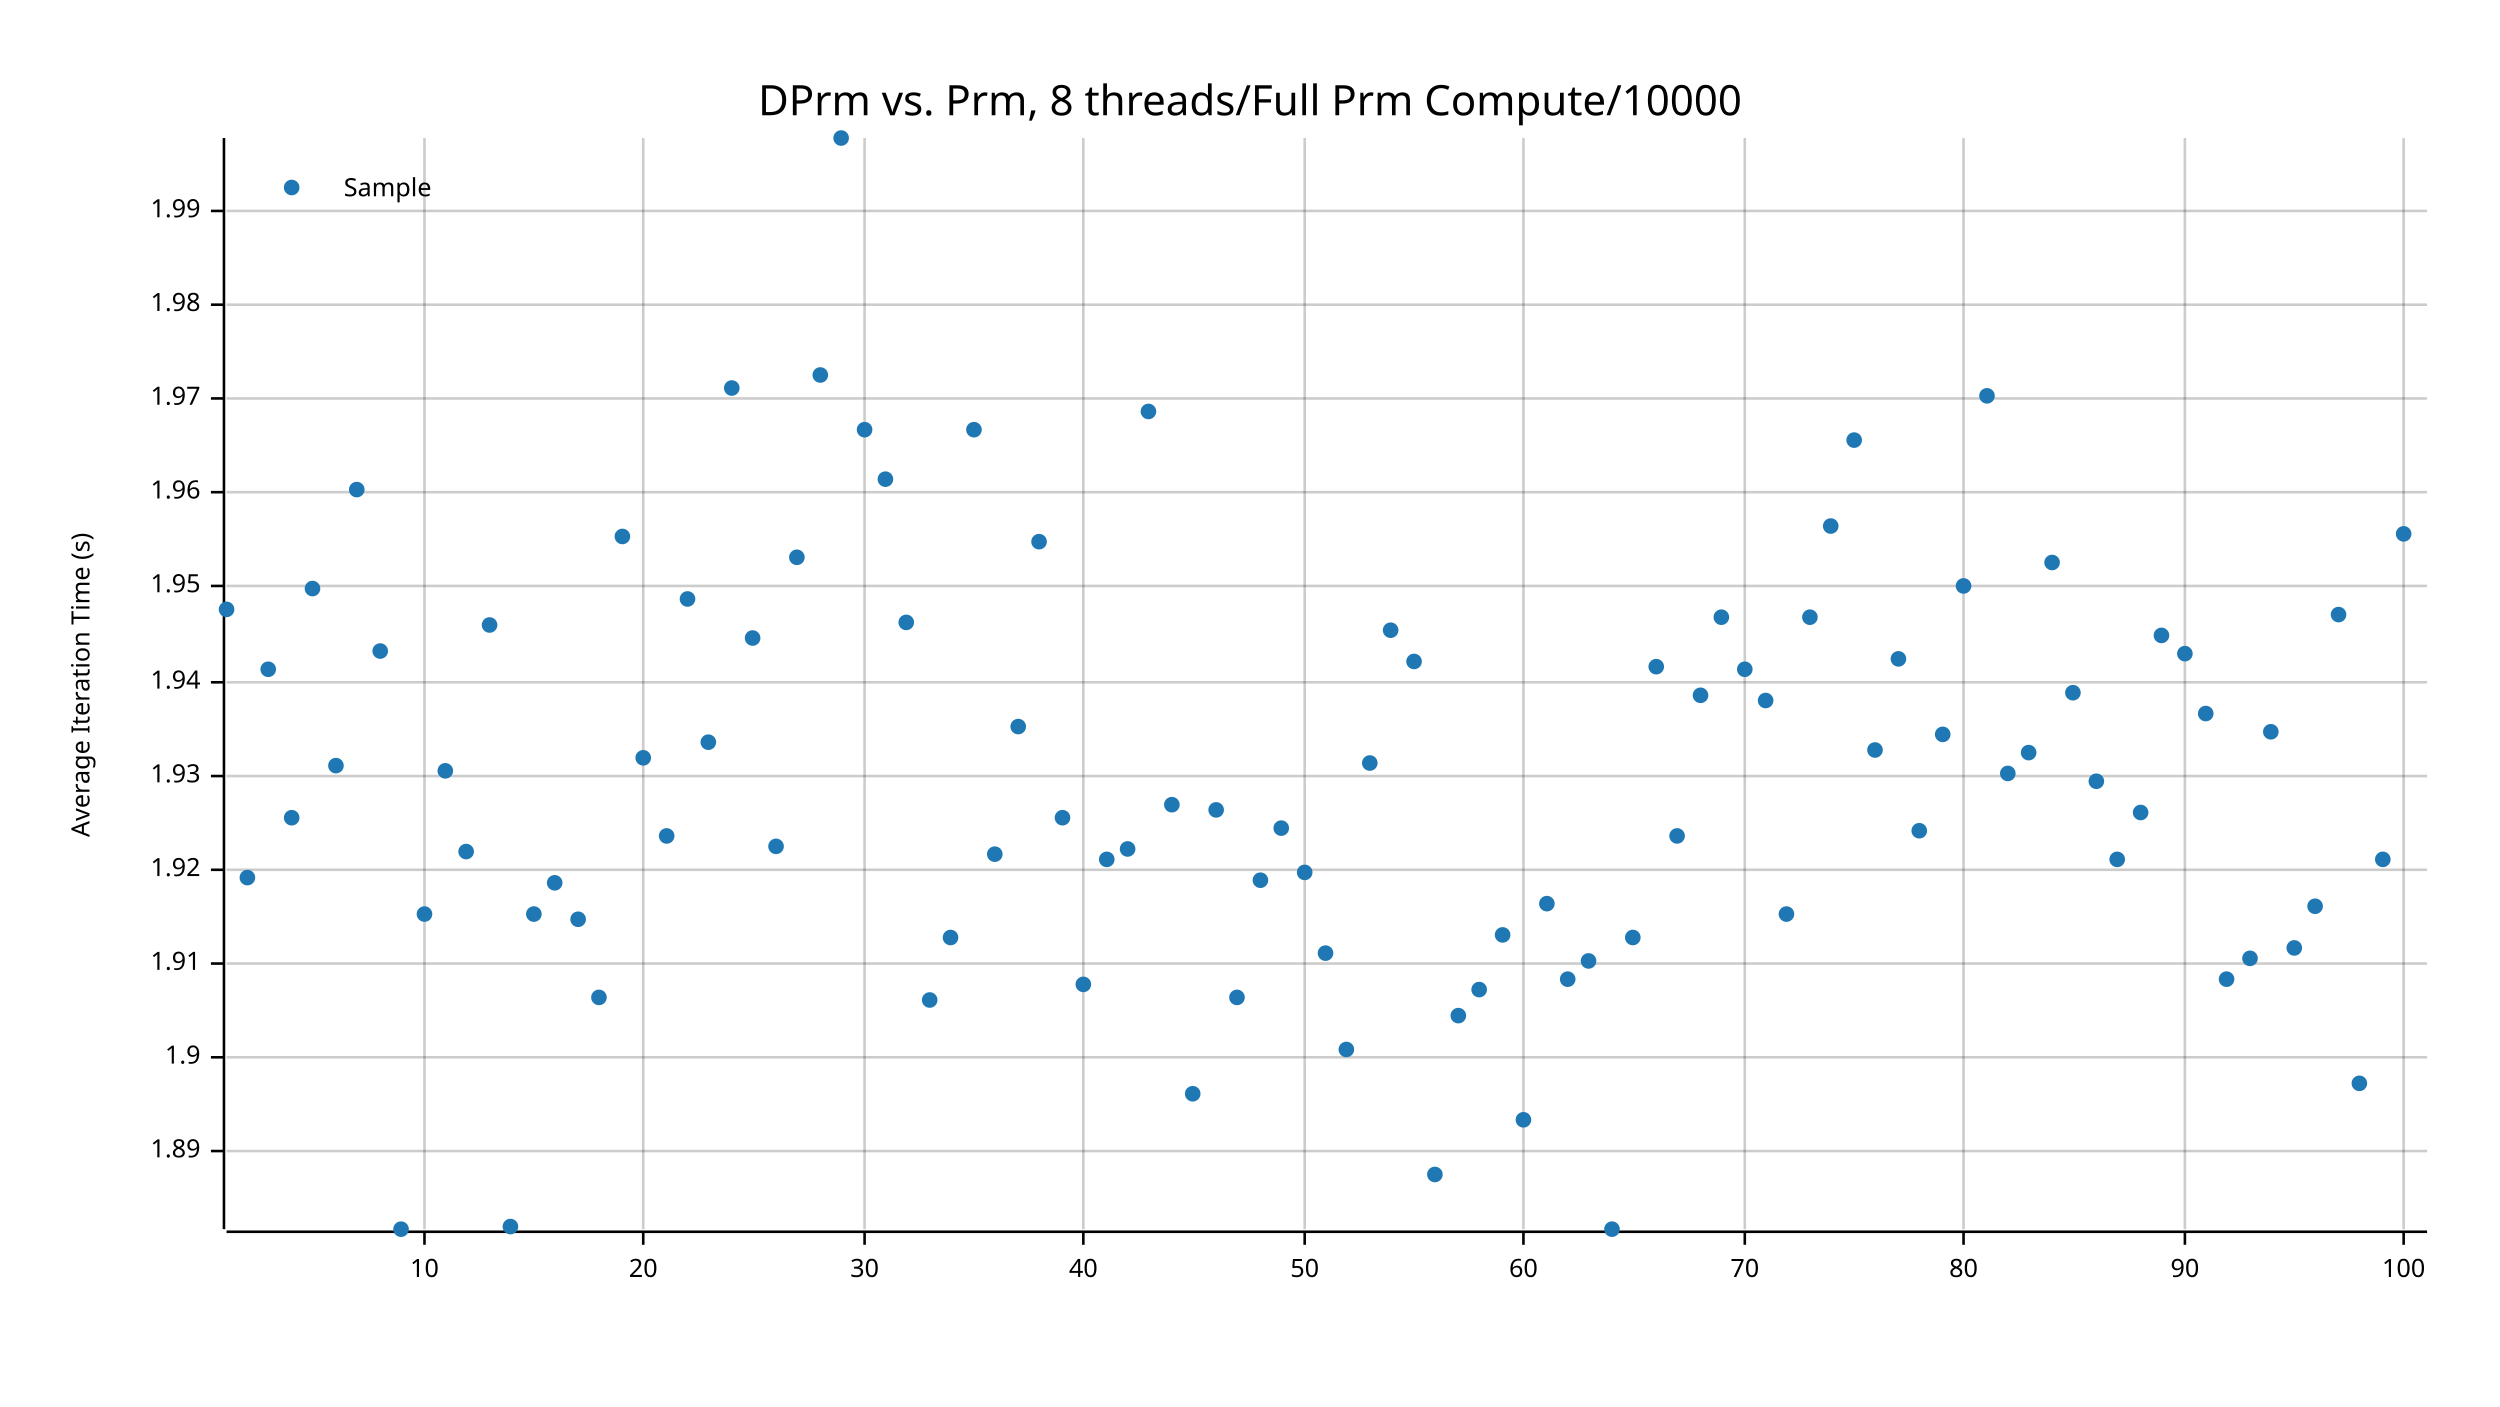
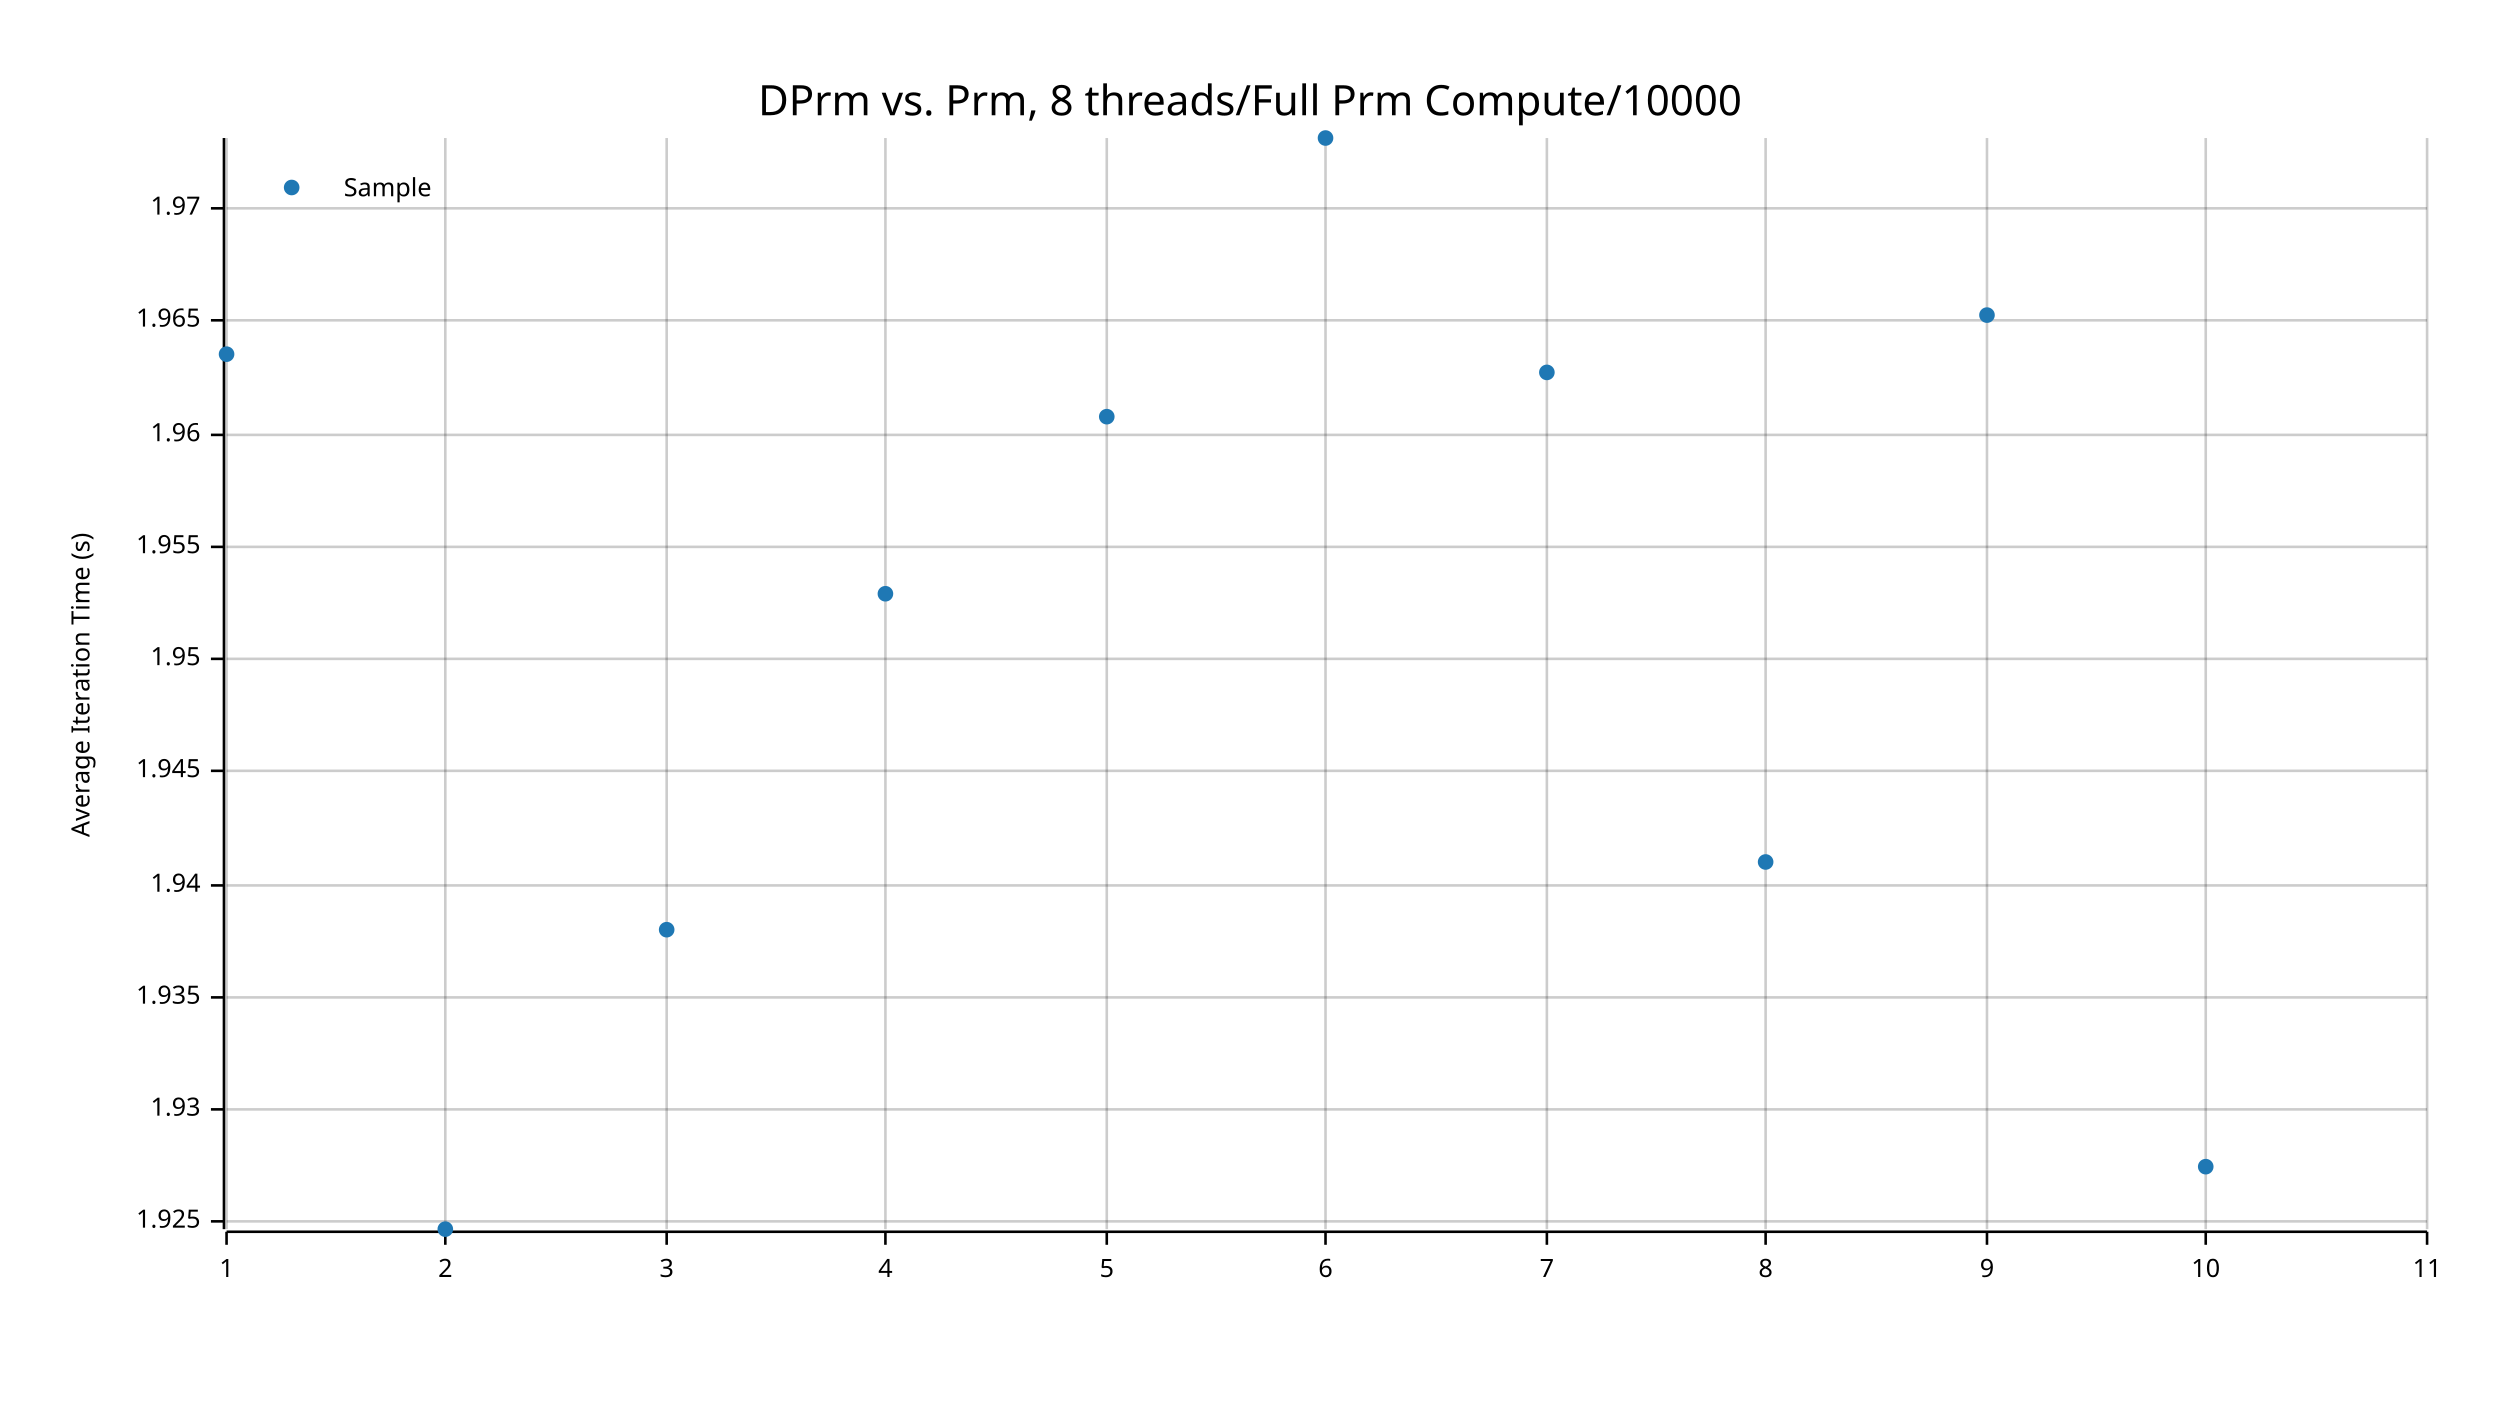
<svg xmlns="http://www.w3.org/2000/svg" width="960" height="540" viewBox="0 0 960 540">
  <text x="480" y="32" dy="0.76em" text-anchor="middle" font-family="sans-serif" font-size="16.129" opacity="1" fill="#000000">
DPrm vs. Prm, 8 threads/Full Prm Compute/10000
</text>
  <text x="27" y="263" dy="0.76em" text-anchor="middle" font-family="sans-serif" font-size="9.677" opacity="1" fill="#000000" transform="rotate(270, 27, 263)">
Average Iteration Time (s)
</text>
-   <line opacity="0.2" stroke="#000000" stroke-width="1" x1="163" y1="472" x2="163" y2="53" />
-   <line opacity="0.2" stroke="#000000" stroke-width="1" x1="247" y1="472" x2="247" y2="53" />
-   <line opacity="0.2" stroke="#000000" stroke-width="1" x1="332" y1="472" x2="332" y2="53" />
-   <line opacity="0.2" stroke="#000000" stroke-width="1" x1="416" y1="472" x2="416" y2="53" />
-   <line opacity="0.2" stroke="#000000" stroke-width="1" x1="501" y1="472" x2="501" y2="53" />
-   <line opacity="0.2" stroke="#000000" stroke-width="1" x1="585" y1="472" x2="585" y2="53" />
-   <line opacity="0.2" stroke="#000000" stroke-width="1" x1="670" y1="472" x2="670" y2="53" />
-   <line opacity="0.2" stroke="#000000" stroke-width="1" x1="754" y1="472" x2="754" y2="53" />
-   <line opacity="0.2" stroke="#000000" stroke-width="1" x1="839" y1="472" x2="839" y2="53" />
-   <line opacity="0.2" stroke="#000000" stroke-width="1" x1="923" y1="472" x2="923" y2="53" />
-   <line opacity="0.2" stroke="#000000" stroke-width="1" x1="87" y1="442" x2="932" y2="442" />
-   <line opacity="0.2" stroke="#000000" stroke-width="1" x1="87" y1="406" x2="932" y2="406" />
-   <line opacity="0.2" stroke="#000000" stroke-width="1" x1="87" y1="370" x2="932" y2="370" />
-   <line opacity="0.2" stroke="#000000" stroke-width="1" x1="87" y1="334" x2="932" y2="334" />
-   <line opacity="0.2" stroke="#000000" stroke-width="1" x1="87" y1="298" x2="932" y2="298" />
-   <line opacity="0.2" stroke="#000000" stroke-width="1" x1="87" y1="262" x2="932" y2="262" />
-   <line opacity="0.2" stroke="#000000" stroke-width="1" x1="87" y1="225" x2="932" y2="225" />
-   <line opacity="0.2" stroke="#000000" stroke-width="1" x1="87" y1="189" x2="932" y2="189" />
-   <line opacity="0.2" stroke="#000000" stroke-width="1" x1="87" y1="153" x2="932" y2="153" />
-   <line opacity="0.2" stroke="#000000" stroke-width="1" x1="87" y1="117" x2="932" y2="117" />
-   <line opacity="0.2" stroke="#000000" stroke-width="1" x1="87" y1="81" x2="932" y2="81" />
+   <line opacity="0.2" stroke="#000000" stroke-width="1" x1="87" y1="472" x2="87" y2="53" />
+   <line opacity="0.2" stroke="#000000" stroke-width="1" x1="171" y1="472" x2="171" y2="53" />
+   <line opacity="0.2" stroke="#000000" stroke-width="1" x1="256" y1="472" x2="256" y2="53" />
+   <line opacity="0.2" stroke="#000000" stroke-width="1" x1="340" y1="472" x2="340" y2="53" />
+   <line opacity="0.2" stroke="#000000" stroke-width="1" x1="425" y1="472" x2="425" y2="53" />
+   <line opacity="0.2" stroke="#000000" stroke-width="1" x1="509" y1="472" x2="509" y2="53" />
+   <line opacity="0.2" stroke="#000000" stroke-width="1" x1="594" y1="472" x2="594" y2="53" />
+   <line opacity="0.2" stroke="#000000" stroke-width="1" x1="678" y1="472" x2="678" y2="53" />
+   <line opacity="0.2" stroke="#000000" stroke-width="1" x1="763" y1="472" x2="763" y2="53" />
+   <line opacity="0.2" stroke="#000000" stroke-width="1" x1="847" y1="472" x2="847" y2="53" />
+   <line opacity="0.2" stroke="#000000" stroke-width="1" x1="932" y1="472" x2="932" y2="53" />
+   <line opacity="0.2" stroke="#000000" stroke-width="1" x1="87" y1="469" x2="932" y2="469" />
+   <line opacity="0.2" stroke="#000000" stroke-width="1" x1="87" y1="426" x2="932" y2="426" />
+   <line opacity="0.2" stroke="#000000" stroke-width="1" x1="87" y1="383" x2="932" y2="383" />
+   <line opacity="0.2" stroke="#000000" stroke-width="1" x1="87" y1="340" x2="932" y2="340" />
+   <line opacity="0.2" stroke="#000000" stroke-width="1" x1="87" y1="296" x2="932" y2="296" />
+   <line opacity="0.2" stroke="#000000" stroke-width="1" x1="87" y1="253" x2="932" y2="253" />
+   <line opacity="0.2" stroke="#000000" stroke-width="1" x1="87" y1="210" x2="932" y2="210" />
+   <line opacity="0.2" stroke="#000000" stroke-width="1" x1="87" y1="167" x2="932" y2="167" />
+   <line opacity="0.2" stroke="#000000" stroke-width="1" x1="87" y1="123" x2="932" y2="123" />
+   <line opacity="0.2" stroke="#000000" stroke-width="1" x1="87" y1="80" x2="932" y2="80" />
  <polyline fill="none" opacity="1" stroke="#000000" stroke-width="1" points="86,53 86,472 " />
-   <text x="77" y="442" dy="0.5ex" text-anchor="end" font-family="sans-serif" font-size="9.677" opacity="1" fill="#000000">
- 1.89
+   <text x="77" y="469" dy="0.5ex" text-anchor="end" font-family="sans-serif" font-size="9.677" opacity="1" fill="#000000">
+ 1.925
</text>
-   <polyline fill="none" opacity="1" stroke="#000000" stroke-width="1" points="81,442 86,442 " />
-   <text x="77" y="406" dy="0.5ex" text-anchor="end" font-family="sans-serif" font-size="9.677" opacity="1" fill="#000000">
- 1.9
- </text>
-   <polyline fill="none" opacity="1" stroke="#000000" stroke-width="1" points="81,406 86,406 " />
-   <text x="77" y="370" dy="0.5ex" text-anchor="end" font-family="sans-serif" font-size="9.677" opacity="1" fill="#000000">
- 1.91
- </text>
-   <polyline fill="none" opacity="1" stroke="#000000" stroke-width="1" points="81,370 86,370 " />
-   <text x="77" y="334" dy="0.5ex" text-anchor="end" font-family="sans-serif" font-size="9.677" opacity="1" fill="#000000">
- 1.92
- </text>
-   <polyline fill="none" opacity="1" stroke="#000000" stroke-width="1" points="81,334 86,334 " />
-   <text x="77" y="298" dy="0.5ex" text-anchor="end" font-family="sans-serif" font-size="9.677" opacity="1" fill="#000000">
+   <polyline fill="none" opacity="1" stroke="#000000" stroke-width="1" points="81,469 86,469 " />
+   <text x="77" y="426" dy="0.5ex" text-anchor="end" font-family="sans-serif" font-size="9.677" opacity="1" fill="#000000">
1.93
</text>
-   <polyline fill="none" opacity="1" stroke="#000000" stroke-width="1" points="81,298 86,298 " />
-   <text x="77" y="262" dy="0.5ex" text-anchor="end" font-family="sans-serif" font-size="9.677" opacity="1" fill="#000000">
+   <polyline fill="none" opacity="1" stroke="#000000" stroke-width="1" points="81,426 86,426 " />
+   <text x="77" y="383" dy="0.5ex" text-anchor="end" font-family="sans-serif" font-size="9.677" opacity="1" fill="#000000">
+ 1.935
+ </text>
+   <polyline fill="none" opacity="1" stroke="#000000" stroke-width="1" points="81,383 86,383 " />
+   <text x="77" y="340" dy="0.5ex" text-anchor="end" font-family="sans-serif" font-size="9.677" opacity="1" fill="#000000">
1.94
</text>
-   <polyline fill="none" opacity="1" stroke="#000000" stroke-width="1" points="81,262 86,262 " />
-   <text x="77" y="225" dy="0.5ex" text-anchor="end" font-family="sans-serif" font-size="9.677" opacity="1" fill="#000000">
+   <polyline fill="none" opacity="1" stroke="#000000" stroke-width="1" points="81,340 86,340 " />
+   <text x="77" y="296" dy="0.5ex" text-anchor="end" font-family="sans-serif" font-size="9.677" opacity="1" fill="#000000">
+ 1.945
+ </text>
+   <polyline fill="none" opacity="1" stroke="#000000" stroke-width="1" points="81,296 86,296 " />
+   <text x="77" y="253" dy="0.5ex" text-anchor="end" font-family="sans-serif" font-size="9.677" opacity="1" fill="#000000">
1.95
</text>
-   <polyline fill="none" opacity="1" stroke="#000000" stroke-width="1" points="81,225 86,225 " />
-   <text x="77" y="189" dy="0.5ex" text-anchor="end" font-family="sans-serif" font-size="9.677" opacity="1" fill="#000000">
+   <polyline fill="none" opacity="1" stroke="#000000" stroke-width="1" points="81,253 86,253 " />
+   <text x="77" y="210" dy="0.5ex" text-anchor="end" font-family="sans-serif" font-size="9.677" opacity="1" fill="#000000">
+ 1.955
+ </text>
+   <polyline fill="none" opacity="1" stroke="#000000" stroke-width="1" points="81,210 86,210 " />
+   <text x="77" y="167" dy="0.5ex" text-anchor="end" font-family="sans-serif" font-size="9.677" opacity="1" fill="#000000">
1.96
</text>
-   <polyline fill="none" opacity="1" stroke="#000000" stroke-width="1" points="81,189 86,189 " />
-   <text x="77" y="153" dy="0.5ex" text-anchor="end" font-family="sans-serif" font-size="9.677" opacity="1" fill="#000000">
+   <polyline fill="none" opacity="1" stroke="#000000" stroke-width="1" points="81,167 86,167 " />
+   <text x="77" y="123" dy="0.5ex" text-anchor="end" font-family="sans-serif" font-size="9.677" opacity="1" fill="#000000">
+ 1.965
+ </text>
+   <polyline fill="none" opacity="1" stroke="#000000" stroke-width="1" points="81,123 86,123 " />
+   <text x="77" y="80" dy="0.5ex" text-anchor="end" font-family="sans-serif" font-size="9.677" opacity="1" fill="#000000">
1.97
</text>
-   <polyline fill="none" opacity="1" stroke="#000000" stroke-width="1" points="81,153 86,153 " />
-   <text x="77" y="117" dy="0.5ex" text-anchor="end" font-family="sans-serif" font-size="9.677" opacity="1" fill="#000000">
- 1.98
+   <polyline fill="none" opacity="1" stroke="#000000" stroke-width="1" points="81,80 86,80 " />
+   <polyline fill="none" opacity="1" stroke="#000000" stroke-width="1" points="87,473 932,473 " />
+   <text x="87" y="483" dy="0.76em" text-anchor="middle" font-family="sans-serif" font-size="9.677" opacity="1" fill="#000000">
+ 1
</text>
-   <polyline fill="none" opacity="1" stroke="#000000" stroke-width="1" points="81,117 86,117 " />
-   <text x="77" y="81" dy="0.5ex" text-anchor="end" font-family="sans-serif" font-size="9.677" opacity="1" fill="#000000">
- 1.99
+   <polyline fill="none" opacity="1" stroke="#000000" stroke-width="1" points="87,473 87,478 " />
+   <text x="171" y="483" dy="0.76em" text-anchor="middle" font-family="sans-serif" font-size="9.677" opacity="1" fill="#000000">
+ 2
</text>
-   <polyline fill="none" opacity="1" stroke="#000000" stroke-width="1" points="81,81 86,81 " />
-   <polyline fill="none" opacity="1" stroke="#000000" stroke-width="1" points="87,473 932,473 " />
-   <text x="163" y="483" dy="0.76em" text-anchor="middle" font-family="sans-serif" font-size="9.677" opacity="1" fill="#000000">
+   <polyline fill="none" opacity="1" stroke="#000000" stroke-width="1" points="171,473 171,478 " />
+   <text x="256" y="483" dy="0.76em" text-anchor="middle" font-family="sans-serif" font-size="9.677" opacity="1" fill="#000000">
+ 3
+ </text>
+   <polyline fill="none" opacity="1" stroke="#000000" stroke-width="1" points="256,473 256,478 " />
+   <text x="340" y="483" dy="0.76em" text-anchor="middle" font-family="sans-serif" font-size="9.677" opacity="1" fill="#000000">
+ 4
+ </text>
+   <polyline fill="none" opacity="1" stroke="#000000" stroke-width="1" points="340,473 340,478 " />
+   <text x="425" y="483" dy="0.76em" text-anchor="middle" font-family="sans-serif" font-size="9.677" opacity="1" fill="#000000">
+ 5
+ </text>
+   <polyline fill="none" opacity="1" stroke="#000000" stroke-width="1" points="425,473 425,478 " />
+   <text x="509" y="483" dy="0.76em" text-anchor="middle" font-family="sans-serif" font-size="9.677" opacity="1" fill="#000000">
+ 6
+ </text>
+   <polyline fill="none" opacity="1" stroke="#000000" stroke-width="1" points="509,473 509,478 " />
+   <text x="594" y="483" dy="0.76em" text-anchor="middle" font-family="sans-serif" font-size="9.677" opacity="1" fill="#000000">
+ 7
+ </text>
+   <polyline fill="none" opacity="1" stroke="#000000" stroke-width="1" points="594,473 594,478 " />
+   <text x="678" y="483" dy="0.76em" text-anchor="middle" font-family="sans-serif" font-size="9.677" opacity="1" fill="#000000">
+ 8
+ </text>
+   <polyline fill="none" opacity="1" stroke="#000000" stroke-width="1" points="678,473 678,478 " />
+   <text x="763" y="483" dy="0.76em" text-anchor="middle" font-family="sans-serif" font-size="9.677" opacity="1" fill="#000000">
+ 9
+ </text>
+   <polyline fill="none" opacity="1" stroke="#000000" stroke-width="1" points="763,473 763,478 " />
+   <text x="847" y="483" dy="0.76em" text-anchor="middle" font-family="sans-serif" font-size="9.677" opacity="1" fill="#000000">
10
</text>
-   <polyline fill="none" opacity="1" stroke="#000000" stroke-width="1" points="163,473 163,478 " />
-   <text x="247" y="483" dy="0.76em" text-anchor="middle" font-family="sans-serif" font-size="9.677" opacity="1" fill="#000000">
- 20
+   <polyline fill="none" opacity="1" stroke="#000000" stroke-width="1" points="847,473 847,478 " />
+   <text x="932" y="483" dy="0.76em" text-anchor="middle" font-family="sans-serif" font-size="9.677" opacity="1" fill="#000000">
+ 11
</text>
-   <polyline fill="none" opacity="1" stroke="#000000" stroke-width="1" points="247,473 247,478 " />
-   <text x="332" y="483" dy="0.76em" text-anchor="middle" font-family="sans-serif" font-size="9.677" opacity="1" fill="#000000">
- 30
- </text>
-   <polyline fill="none" opacity="1" stroke="#000000" stroke-width="1" points="332,473 332,478 " />
-   <text x="416" y="483" dy="0.76em" text-anchor="middle" font-family="sans-serif" font-size="9.677" opacity="1" fill="#000000">
- 40
- </text>
-   <polyline fill="none" opacity="1" stroke="#000000" stroke-width="1" points="416,473 416,478 " />
-   <text x="501" y="483" dy="0.76em" text-anchor="middle" font-family="sans-serif" font-size="9.677" opacity="1" fill="#000000">
- 50
- </text>
-   <polyline fill="none" opacity="1" stroke="#000000" stroke-width="1" points="501,473 501,478 " />
-   <text x="585" y="483" dy="0.76em" text-anchor="middle" font-family="sans-serif" font-size="9.677" opacity="1" fill="#000000">
- 60
- </text>
-   <polyline fill="none" opacity="1" stroke="#000000" stroke-width="1" points="585,473 585,478 " />
-   <text x="670" y="483" dy="0.76em" text-anchor="middle" font-family="sans-serif" font-size="9.677" opacity="1" fill="#000000">
- 70
- </text>
-   <polyline fill="none" opacity="1" stroke="#000000" stroke-width="1" points="670,473 670,478 " />
-   <text x="754" y="483" dy="0.76em" text-anchor="middle" font-family="sans-serif" font-size="9.677" opacity="1" fill="#000000">
- 80
- </text>
-   <polyline fill="none" opacity="1" stroke="#000000" stroke-width="1" points="754,473 754,478 " />
-   <text x="839" y="483" dy="0.76em" text-anchor="middle" font-family="sans-serif" font-size="9.677" opacity="1" fill="#000000">
- 90
- </text>
-   <polyline fill="none" opacity="1" stroke="#000000" stroke-width="1" points="839,473 839,478 " />
-   <text x="923" y="483" dy="0.76em" text-anchor="middle" font-family="sans-serif" font-size="9.677" opacity="1" fill="#000000">
- 100
- </text>
-   <polyline fill="none" opacity="1" stroke="#000000" stroke-width="1" points="923,473 923,478 " />
-   <circle cx="87" cy="234" r="3" opacity="1" fill="#1F78B4" stroke="none" stroke-width="1" />
-   <circle cx="95" cy="337" r="3" opacity="1" fill="#1F78B4" stroke="none" stroke-width="1" />
-   <circle cx="103" cy="257" r="3" opacity="1" fill="#1F78B4" stroke="none" stroke-width="1" />
-   <circle cx="112" cy="314" r="3" opacity="1" fill="#1F78B4" stroke="none" stroke-width="1" />
-   <circle cx="120" cy="226" r="3" opacity="1" fill="#1F78B4" stroke="none" stroke-width="1" />
-   <circle cx="129" cy="294" r="3" opacity="1" fill="#1F78B4" stroke="none" stroke-width="1" />
-   <circle cx="137" cy="188" r="3" opacity="1" fill="#1F78B4" stroke="none" stroke-width="1" />
-   <circle cx="146" cy="250" r="3" opacity="1" fill="#1F78B4" stroke="none" stroke-width="1" />
-   <circle cx="154" cy="472" r="3" opacity="1" fill="#1F78B4" stroke="none" stroke-width="1" />
-   <circle cx="163" cy="351" r="3" opacity="1" fill="#1F78B4" stroke="none" stroke-width="1" />
-   <circle cx="171" cy="296" r="3" opacity="1" fill="#1F78B4" stroke="none" stroke-width="1" />
-   <circle cx="179" cy="327" r="3" opacity="1" fill="#1F78B4" stroke="none" stroke-width="1" />
-   <circle cx="188" cy="240" r="3" opacity="1" fill="#1F78B4" stroke="none" stroke-width="1" />
-   <circle cx="196" cy="471" r="3" opacity="1" fill="#1F78B4" stroke="none" stroke-width="1" />
-   <circle cx="205" cy="351" r="3" opacity="1" fill="#1F78B4" stroke="none" stroke-width="1" />
-   <circle cx="213" cy="339" r="3" opacity="1" fill="#1F78B4" stroke="none" stroke-width="1" />
-   <circle cx="222" cy="353" r="3" opacity="1" fill="#1F78B4" stroke="none" stroke-width="1" />
-   <circle cx="230" cy="383" r="3" opacity="1" fill="#1F78B4" stroke="none" stroke-width="1" />
-   <circle cx="239" cy="206" r="3" opacity="1" fill="#1F78B4" stroke="none" stroke-width="1" />
-   <circle cx="247" cy="291" r="3" opacity="1" fill="#1F78B4" stroke="none" stroke-width="1" />
-   <circle cx="256" cy="321" r="3" opacity="1" fill="#1F78B4" stroke="none" stroke-width="1" />
-   <circle cx="264" cy="230" r="3" opacity="1" fill="#1F78B4" stroke="none" stroke-width="1" />
-   <circle cx="272" cy="285" r="3" opacity="1" fill="#1F78B4" stroke="none" stroke-width="1" />
-   <circle cx="281" cy="149" r="3" opacity="1" fill="#1F78B4" stroke="none" stroke-width="1" />
-   <circle cx="289" cy="245" r="3" opacity="1" fill="#1F78B4" stroke="none" stroke-width="1" />
-   <circle cx="298" cy="325" r="3" opacity="1" fill="#1F78B4" stroke="none" stroke-width="1" />
-   <circle cx="306" cy="214" r="3" opacity="1" fill="#1F78B4" stroke="none" stroke-width="1" />
-   <circle cx="315" cy="144" r="3" opacity="1" fill="#1F78B4" stroke="none" stroke-width="1" />
-   <circle cx="323" cy="53" r="3" opacity="1" fill="#1F78B4" stroke="none" stroke-width="1" />
-   <circle cx="332" cy="165" r="3" opacity="1" fill="#1F78B4" stroke="none" stroke-width="1" />
-   <circle cx="340" cy="184" r="3" opacity="1" fill="#1F78B4" stroke="none" stroke-width="1" />
-   <circle cx="348" cy="239" r="3" opacity="1" fill="#1F78B4" stroke="none" stroke-width="1" />
-   <circle cx="357" cy="384" r="3" opacity="1" fill="#1F78B4" stroke="none" stroke-width="1" />
-   <circle cx="365" cy="360" r="3" opacity="1" fill="#1F78B4" stroke="none" stroke-width="1" />
-   <circle cx="374" cy="165" r="3" opacity="1" fill="#1F78B4" stroke="none" stroke-width="1" />
-   <circle cx="382" cy="328" r="3" opacity="1" fill="#1F78B4" stroke="none" stroke-width="1" />
-   <circle cx="391" cy="279" r="3" opacity="1" fill="#1F78B4" stroke="none" stroke-width="1" />
-   <circle cx="399" cy="208" r="3" opacity="1" fill="#1F78B4" stroke="none" stroke-width="1" />
-   <circle cx="408" cy="314" r="3" opacity="1" fill="#1F78B4" stroke="none" stroke-width="1" />
-   <circle cx="416" cy="378" r="3" opacity="1" fill="#1F78B4" stroke="none" stroke-width="1" />
-   <circle cx="425" cy="330" r="3" opacity="1" fill="#1F78B4" stroke="none" stroke-width="1" />
-   <circle cx="433" cy="326" r="3" opacity="1" fill="#1F78B4" stroke="none" stroke-width="1" />
-   <circle cx="441" cy="158" r="3" opacity="1" fill="#1F78B4" stroke="none" stroke-width="1" />
-   <circle cx="450" cy="309" r="3" opacity="1" fill="#1F78B4" stroke="none" stroke-width="1" />
-   <circle cx="458" cy="420" r="3" opacity="1" fill="#1F78B4" stroke="none" stroke-width="1" />
-   <circle cx="467" cy="311" r="3" opacity="1" fill="#1F78B4" stroke="none" stroke-width="1" />
-   <circle cx="475" cy="383" r="3" opacity="1" fill="#1F78B4" stroke="none" stroke-width="1" />
-   <circle cx="484" cy="338" r="3" opacity="1" fill="#1F78B4" stroke="none" stroke-width="1" />
-   <circle cx="492" cy="318" r="3" opacity="1" fill="#1F78B4" stroke="none" stroke-width="1" />
-   <circle cx="501" cy="335" r="3" opacity="1" fill="#1F78B4" stroke="none" stroke-width="1" />
-   <circle cx="509" cy="366" r="3" opacity="1" fill="#1F78B4" stroke="none" stroke-width="1" />
-   <circle cx="517" cy="403" r="3" opacity="1" fill="#1F78B4" stroke="none" stroke-width="1" />
-   <circle cx="526" cy="293" r="3" opacity="1" fill="#1F78B4" stroke="none" stroke-width="1" />
-   <circle cx="534" cy="242" r="3" opacity="1" fill="#1F78B4" stroke="none" stroke-width="1" />
-   <circle cx="543" cy="254" r="3" opacity="1" fill="#1F78B4" stroke="none" stroke-width="1" />
-   <circle cx="551" cy="451" r="3" opacity="1" fill="#1F78B4" stroke="none" stroke-width="1" />
-   <circle cx="560" cy="390" r="3" opacity="1" fill="#1F78B4" stroke="none" stroke-width="1" />
-   <circle cx="568" cy="380" r="3" opacity="1" fill="#1F78B4" stroke="none" stroke-width="1" />
-   <circle cx="577" cy="359" r="3" opacity="1" fill="#1F78B4" stroke="none" stroke-width="1" />
-   <circle cx="585" cy="430" r="3" opacity="1" fill="#1F78B4" stroke="none" stroke-width="1" />
-   <circle cx="594" cy="347" r="3" opacity="1" fill="#1F78B4" stroke="none" stroke-width="1" />
-   <circle cx="602" cy="376" r="3" opacity="1" fill="#1F78B4" stroke="none" stroke-width="1" />
-   <circle cx="610" cy="369" r="3" opacity="1" fill="#1F78B4" stroke="none" stroke-width="1" />
-   <circle cx="619" cy="472" r="3" opacity="1" fill="#1F78B4" stroke="none" stroke-width="1" />
-   <circle cx="627" cy="360" r="3" opacity="1" fill="#1F78B4" stroke="none" stroke-width="1" />
-   <circle cx="636" cy="256" r="3" opacity="1" fill="#1F78B4" stroke="none" stroke-width="1" />
-   <circle cx="644" cy="321" r="3" opacity="1" fill="#1F78B4" stroke="none" stroke-width="1" />
-   <circle cx="653" cy="267" r="3" opacity="1" fill="#1F78B4" stroke="none" stroke-width="1" />
-   <circle cx="661" cy="237" r="3" opacity="1" fill="#1F78B4" stroke="none" stroke-width="1" />
-   <circle cx="670" cy="257" r="3" opacity="1" fill="#1F78B4" stroke="none" stroke-width="1" />
-   <circle cx="678" cy="269" r="3" opacity="1" fill="#1F78B4" stroke="none" stroke-width="1" />
-   <circle cx="686" cy="351" r="3" opacity="1" fill="#1F78B4" stroke="none" stroke-width="1" />
-   <circle cx="695" cy="237" r="3" opacity="1" fill="#1F78B4" stroke="none" stroke-width="1" />
-   <circle cx="703" cy="202" r="3" opacity="1" fill="#1F78B4" stroke="none" stroke-width="1" />
-   <circle cx="712" cy="169" r="3" opacity="1" fill="#1F78B4" stroke="none" stroke-width="1" />
-   <circle cx="720" cy="288" r="3" opacity="1" fill="#1F78B4" stroke="none" stroke-width="1" />
-   <circle cx="729" cy="253" r="3" opacity="1" fill="#1F78B4" stroke="none" stroke-width="1" />
-   <circle cx="737" cy="319" r="3" opacity="1" fill="#1F78B4" stroke="none" stroke-width="1" />
-   <circle cx="746" cy="282" r="3" opacity="1" fill="#1F78B4" stroke="none" stroke-width="1" />
-   <circle cx="754" cy="225" r="3" opacity="1" fill="#1F78B4" stroke="none" stroke-width="1" />
-   <circle cx="763" cy="152" r="3" opacity="1" fill="#1F78B4" stroke="none" stroke-width="1" />
-   <circle cx="771" cy="297" r="3" opacity="1" fill="#1F78B4" stroke="none" stroke-width="1" />
-   <circle cx="779" cy="289" r="3" opacity="1" fill="#1F78B4" stroke="none" stroke-width="1" />
-   <circle cx="788" cy="216" r="3" opacity="1" fill="#1F78B4" stroke="none" stroke-width="1" />
-   <circle cx="796" cy="266" r="3" opacity="1" fill="#1F78B4" stroke="none" stroke-width="1" />
-   <circle cx="805" cy="300" r="3" opacity="1" fill="#1F78B4" stroke="none" stroke-width="1" />
-   <circle cx="813" cy="330" r="3" opacity="1" fill="#1F78B4" stroke="none" stroke-width="1" />
-   <circle cx="822" cy="312" r="3" opacity="1" fill="#1F78B4" stroke="none" stroke-width="1" />
-   <circle cx="830" cy="244" r="3" opacity="1" fill="#1F78B4" stroke="none" stroke-width="1" />
-   <circle cx="839" cy="251" r="3" opacity="1" fill="#1F78B4" stroke="none" stroke-width="1" />
-   <circle cx="847" cy="274" r="3" opacity="1" fill="#1F78B4" stroke="none" stroke-width="1" />
-   <circle cx="855" cy="376" r="3" opacity="1" fill="#1F78B4" stroke="none" stroke-width="1" />
-   <circle cx="864" cy="368" r="3" opacity="1" fill="#1F78B4" stroke="none" stroke-width="1" />
-   <circle cx="872" cy="281" r="3" opacity="1" fill="#1F78B4" stroke="none" stroke-width="1" />
-   <circle cx="881" cy="364" r="3" opacity="1" fill="#1F78B4" stroke="none" stroke-width="1" />
-   <circle cx="889" cy="348" r="3" opacity="1" fill="#1F78B4" stroke="none" stroke-width="1" />
-   <circle cx="898" cy="236" r="3" opacity="1" fill="#1F78B4" stroke="none" stroke-width="1" />
-   <circle cx="906" cy="416" r="3" opacity="1" fill="#1F78B4" stroke="none" stroke-width="1" />
-   <circle cx="915" cy="330" r="3" opacity="1" fill="#1F78B4" stroke="none" stroke-width="1" />
-   <circle cx="923" cy="205" r="3" opacity="1" fill="#1F78B4" stroke="none" stroke-width="1" />
+   <polyline fill="none" opacity="1" stroke="#000000" stroke-width="1" points="932,473 932,478 " />
+   <circle cx="87" cy="136" r="3" opacity="1" fill="#1F78B4" stroke="none" stroke-width="1" />
+   <circle cx="171" cy="472" r="3" opacity="1" fill="#1F78B4" stroke="none" stroke-width="1" />
+   <circle cx="256" cy="357" r="3" opacity="1" fill="#1F78B4" stroke="none" stroke-width="1" />
+   <circle cx="340" cy="228" r="3" opacity="1" fill="#1F78B4" stroke="none" stroke-width="1" />
+   <circle cx="425" cy="160" r="3" opacity="1" fill="#1F78B4" stroke="none" stroke-width="1" />
+   <circle cx="509" cy="53" r="3" opacity="1" fill="#1F78B4" stroke="none" stroke-width="1" />
+   <circle cx="594" cy="143" r="3" opacity="1" fill="#1F78B4" stroke="none" stroke-width="1" />
+   <circle cx="678" cy="331" r="3" opacity="1" fill="#1F78B4" stroke="none" stroke-width="1" />
+   <circle cx="763" cy="121" r="3" opacity="1" fill="#1F78B4" stroke="none" stroke-width="1" />
+   <circle cx="847" cy="448" r="3" opacity="1" fill="#1F78B4" stroke="none" stroke-width="1" />
  <text x="132" y="68" dy="0.76em" text-anchor="start" font-family="sans-serif" font-size="9.677" opacity="1" fill="#000000">
Sample
</text>
  <circle cx="112" cy="72" r="3" opacity="1" fill="#1F78B4" stroke="none" stroke-width="1" />
</svg>
